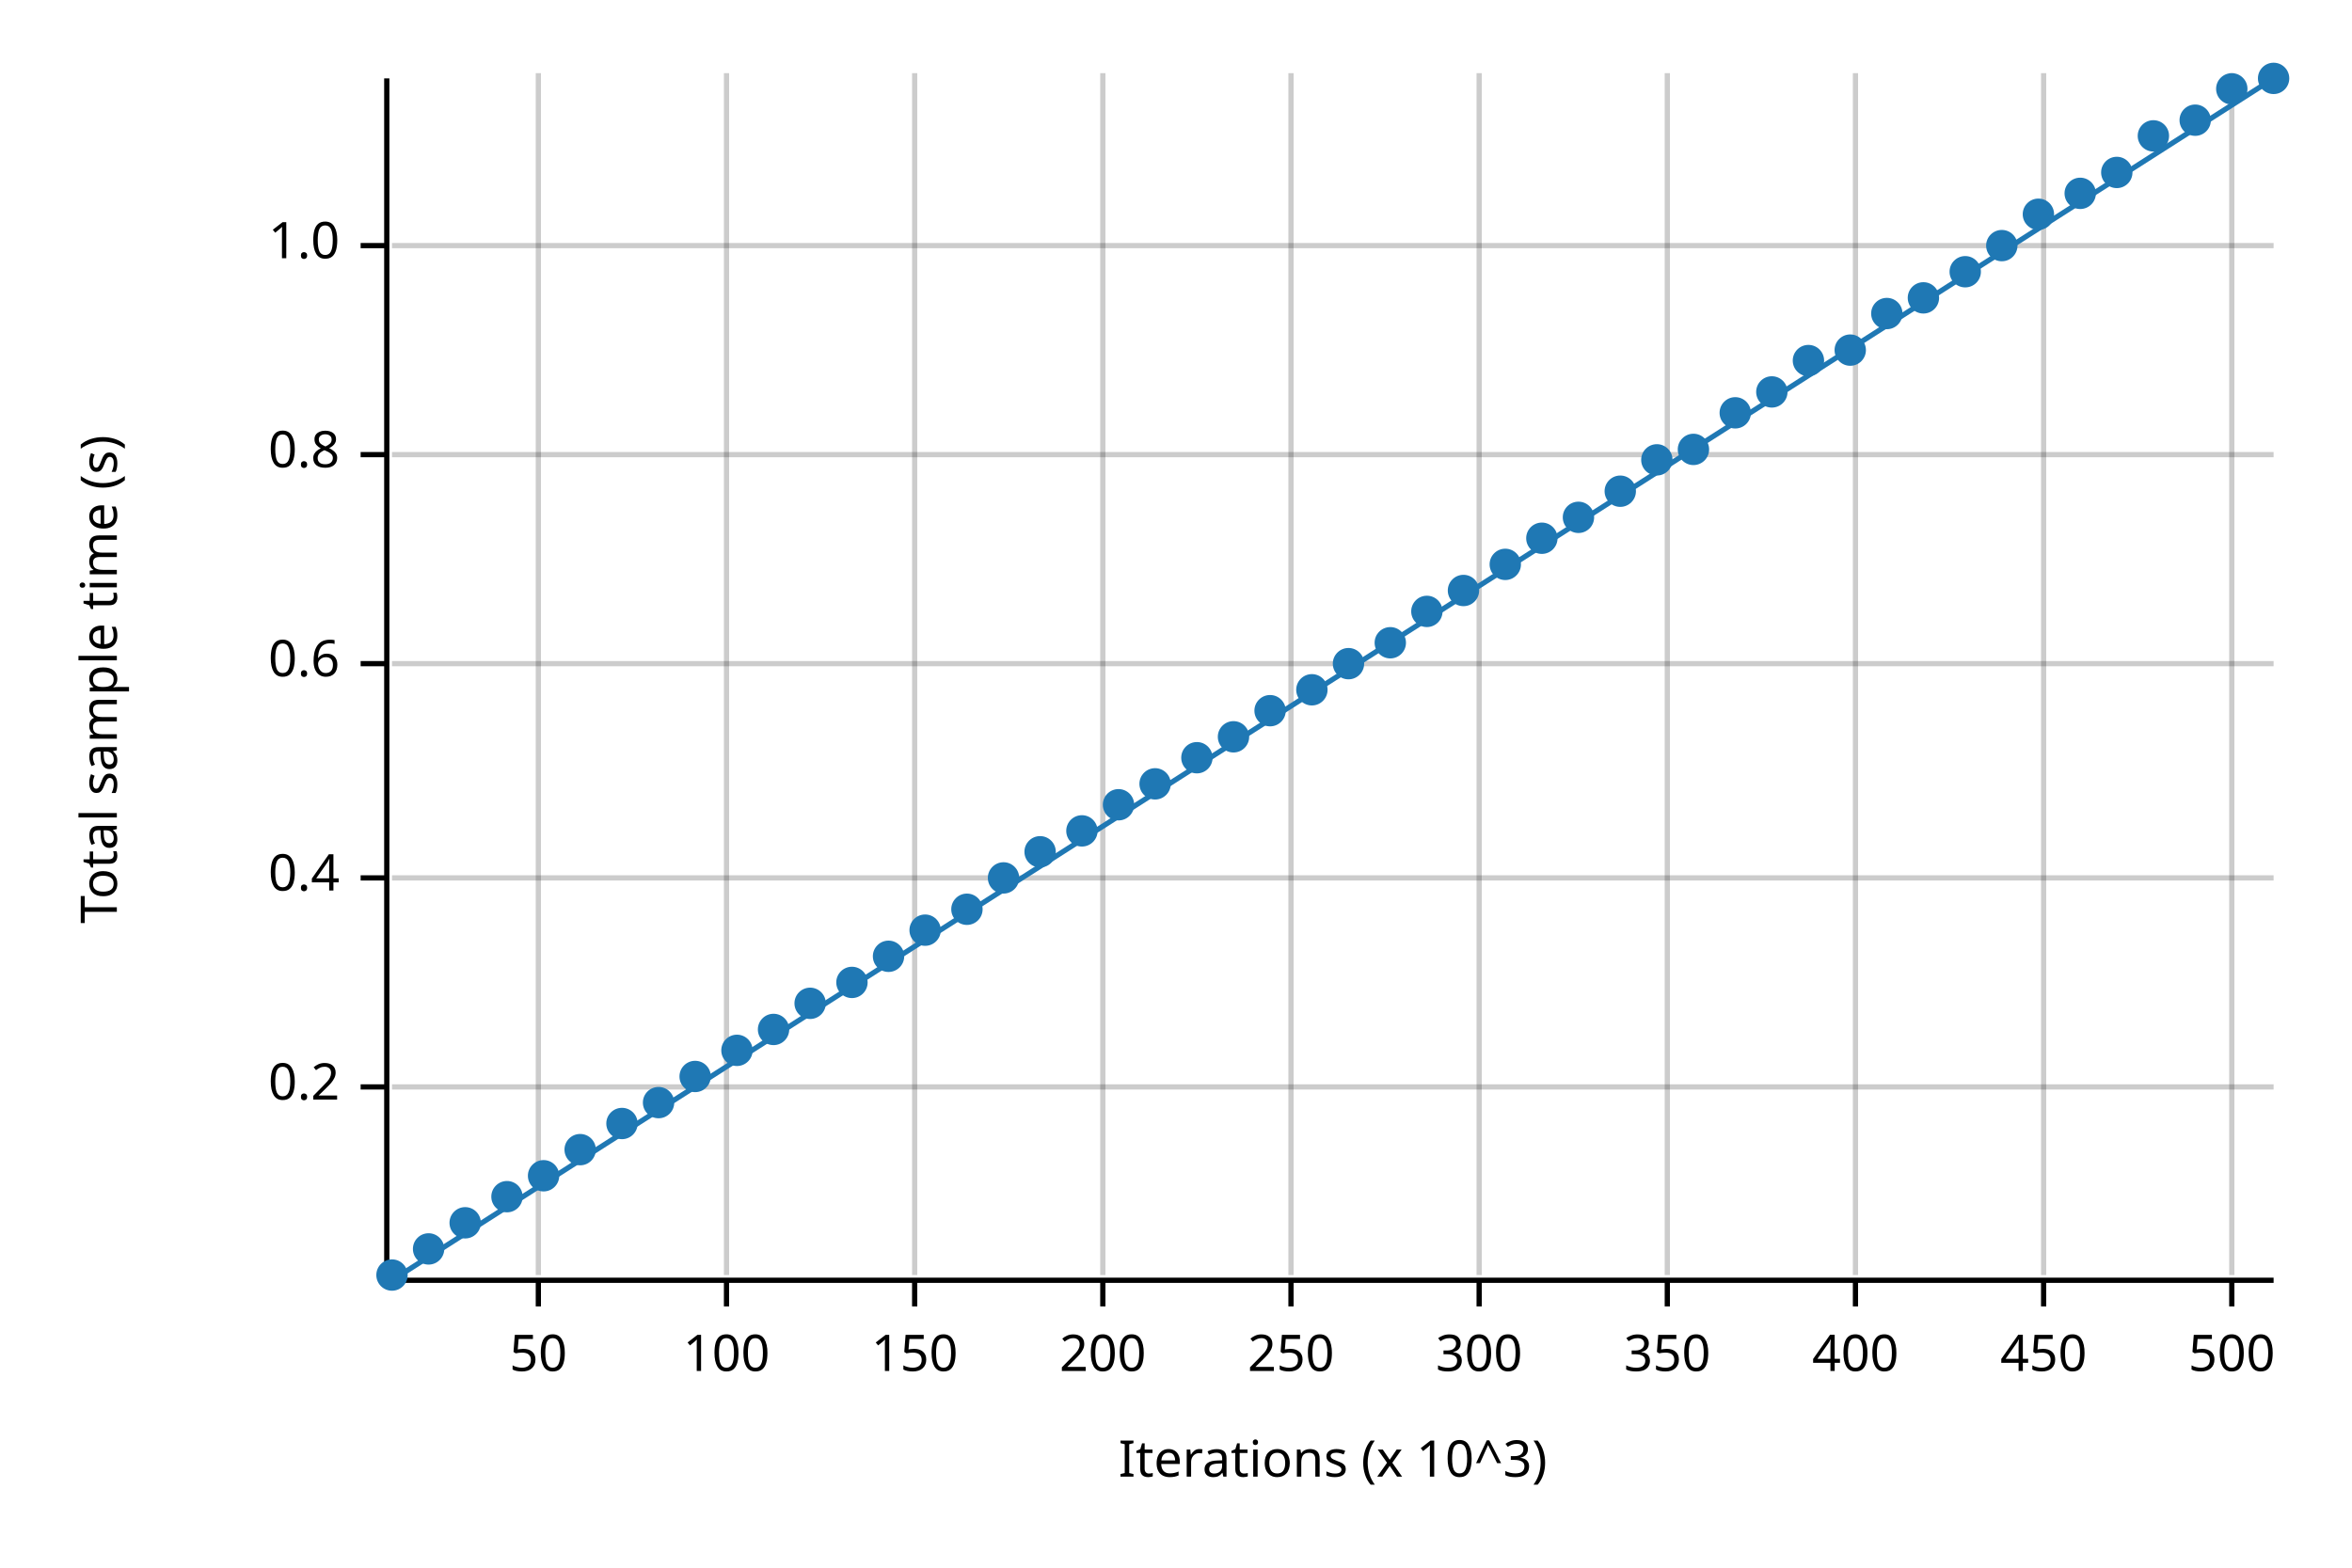
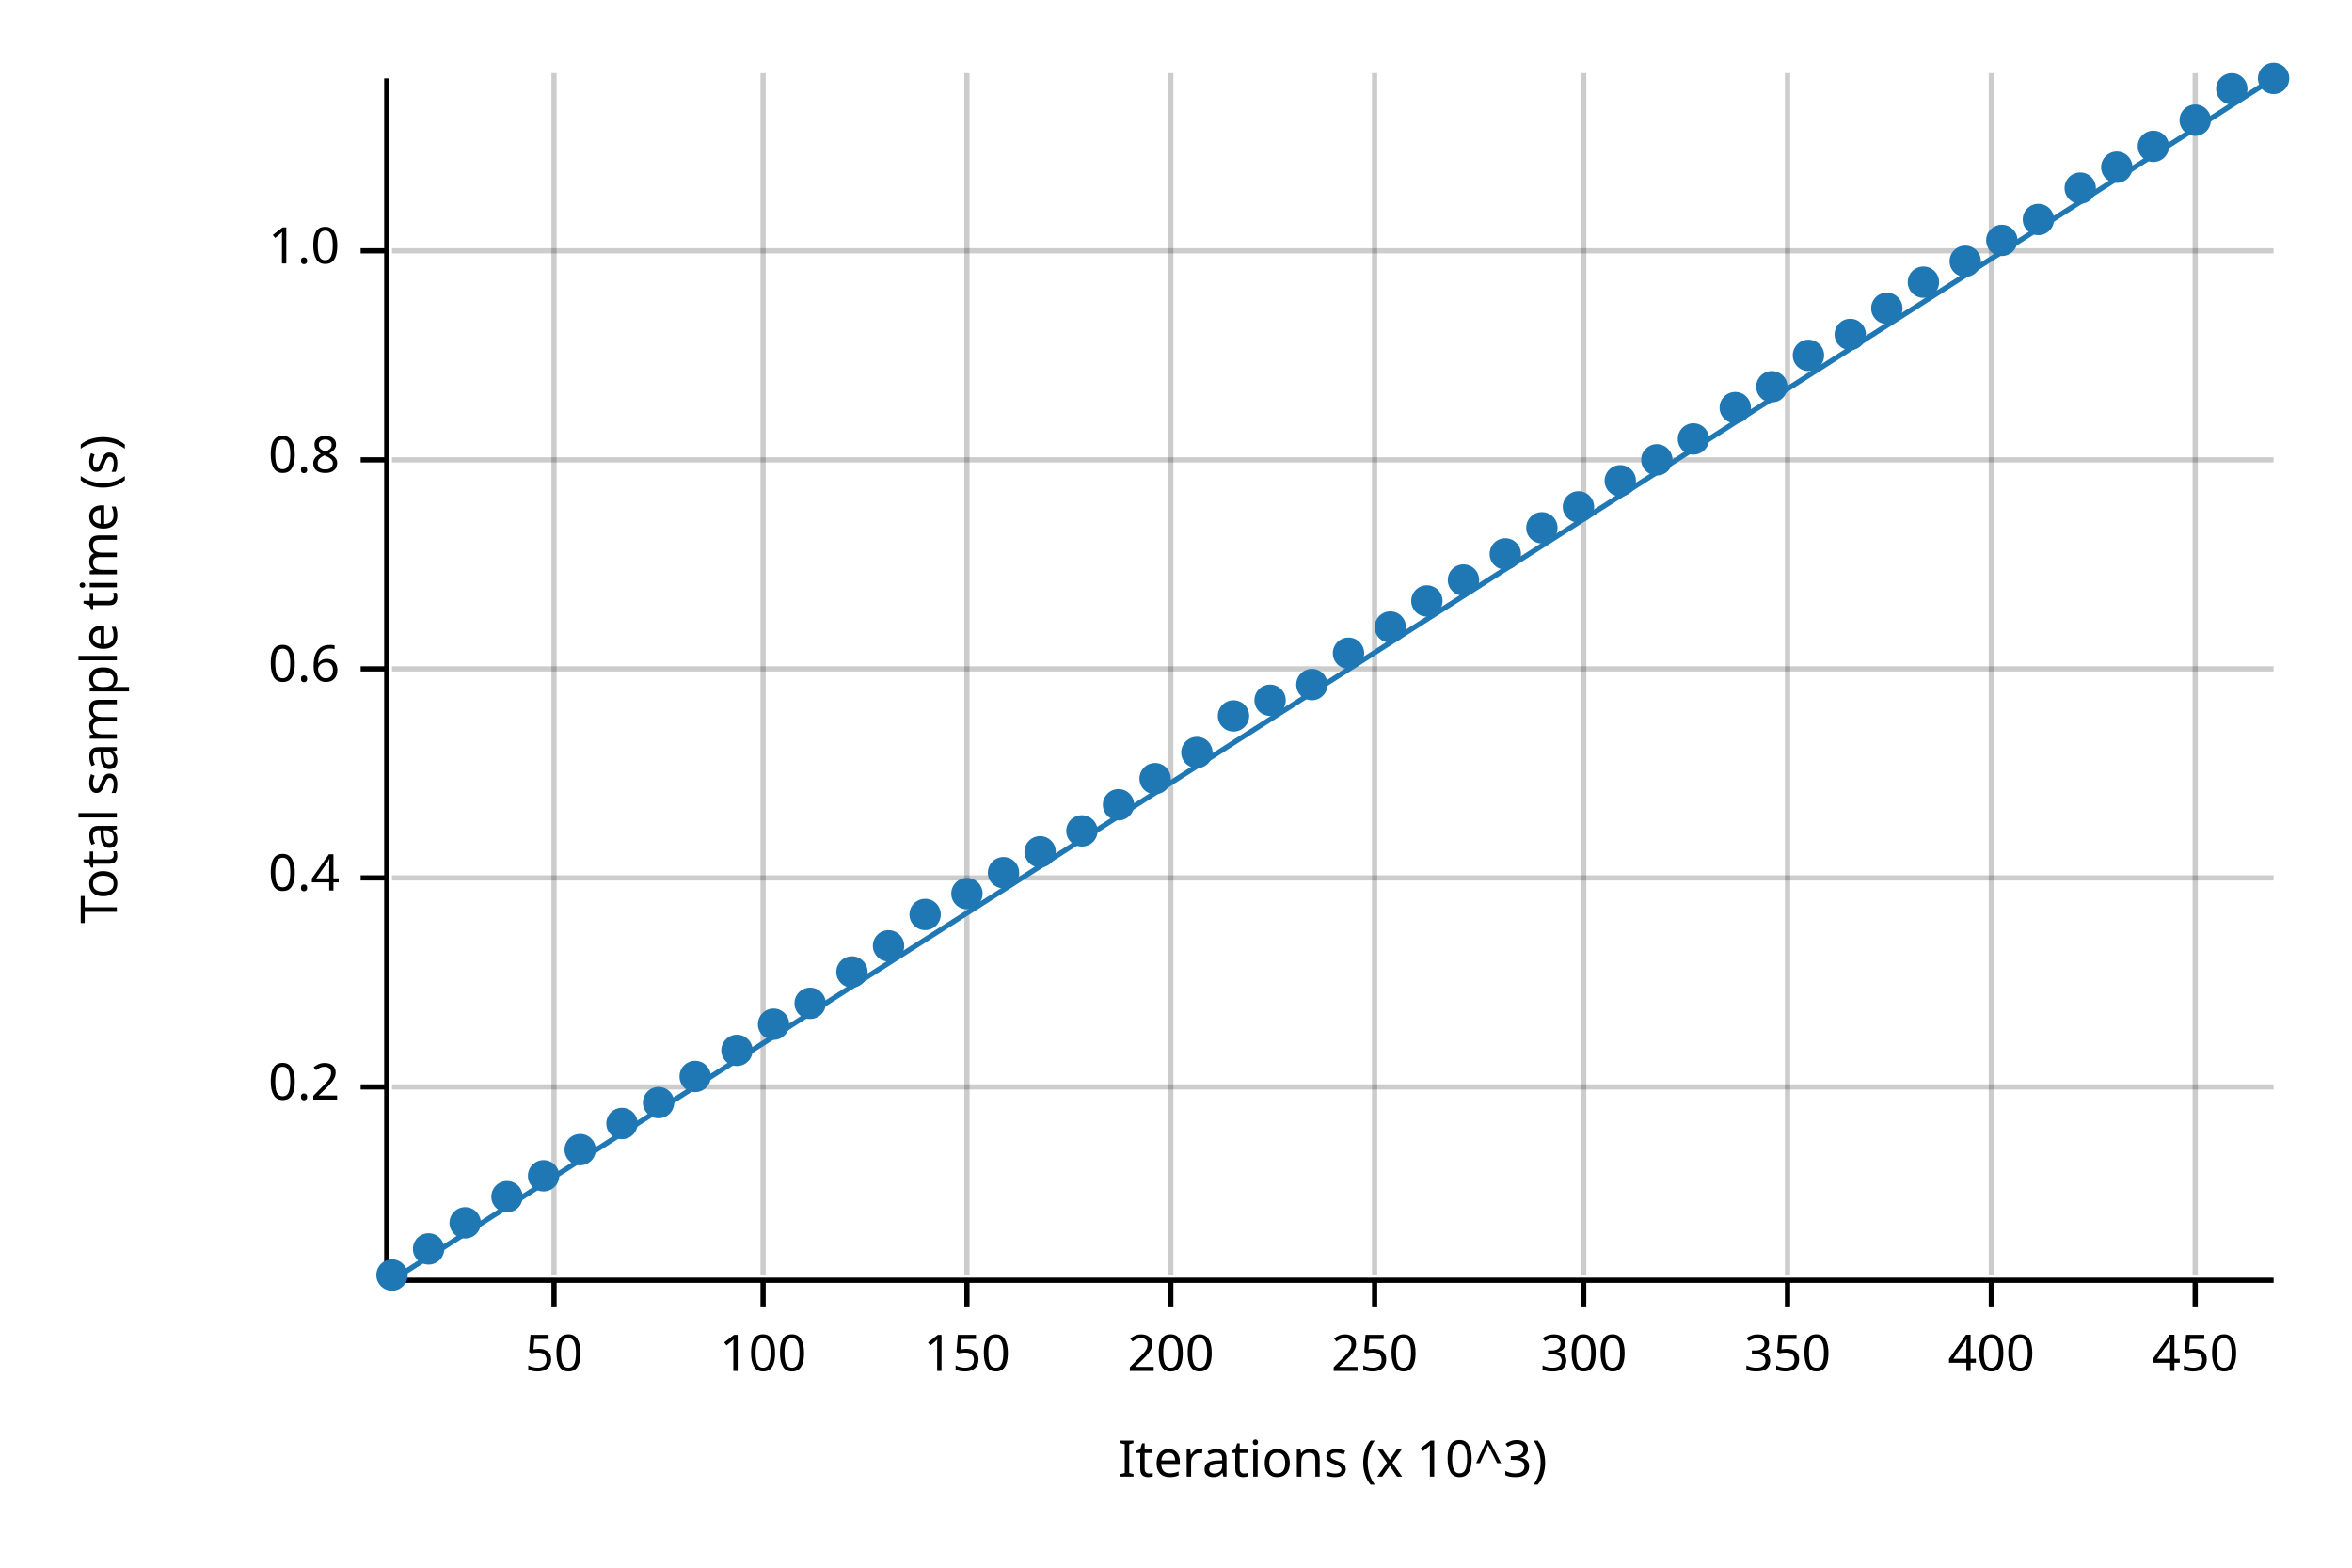
<svg xmlns="http://www.w3.org/2000/svg" width="450" height="300" viewBox="0 0 450 300">
  <text x="15" y="130" dy="0.76em" text-anchor="middle" font-family="sans-serif" font-size="9.677" opacity="1" fill="#000000" transform="rotate(270, 15, 130)">
Total sample time (s)
</text>
  <text x="255" y="285" dy="-0.5ex" text-anchor="middle" font-family="sans-serif" font-size="9.677" opacity="1" fill="#000000">
Iterations (x 10^3)
</text>
-   <line opacity="0.2" stroke="#000000" stroke-width="1" x1="103" y1="244" x2="103" y2="14" />
-   <line opacity="0.2" stroke="#000000" stroke-width="1" x1="139" y1="244" x2="139" y2="14" />
-   <line opacity="0.2" stroke="#000000" stroke-width="1" x1="175" y1="244" x2="175" y2="14" />
-   <line opacity="0.2" stroke="#000000" stroke-width="1" x1="211" y1="244" x2="211" y2="14" />
-   <line opacity="0.2" stroke="#000000" stroke-width="1" x1="247" y1="244" x2="247" y2="14" />
-   <line opacity="0.2" stroke="#000000" stroke-width="1" x1="283" y1="244" x2="283" y2="14" />
-   <line opacity="0.2" stroke="#000000" stroke-width="1" x1="319" y1="244" x2="319" y2="14" />
-   <line opacity="0.2" stroke="#000000" stroke-width="1" x1="355" y1="244" x2="355" y2="14" />
-   <line opacity="0.2" stroke="#000000" stroke-width="1" x1="391" y1="244" x2="391" y2="14" />
-   <line opacity="0.2" stroke="#000000" stroke-width="1" x1="427" y1="244" x2="427" y2="14" />
+   <line opacity="0.2" stroke="#000000" stroke-width="1" x1="106" y1="244" x2="106" y2="14" />
+   <line opacity="0.2" stroke="#000000" stroke-width="1" x1="146" y1="244" x2="146" y2="14" />
+   <line opacity="0.2" stroke="#000000" stroke-width="1" x1="185" y1="244" x2="185" y2="14" />
+   <line opacity="0.2" stroke="#000000" stroke-width="1" x1="224" y1="244" x2="224" y2="14" />
+   <line opacity="0.2" stroke="#000000" stroke-width="1" x1="263" y1="244" x2="263" y2="14" />
+   <line opacity="0.2" stroke="#000000" stroke-width="1" x1="303" y1="244" x2="303" y2="14" />
+   <line opacity="0.2" stroke="#000000" stroke-width="1" x1="342" y1="244" x2="342" y2="14" />
+   <line opacity="0.2" stroke="#000000" stroke-width="1" x1="381" y1="244" x2="381" y2="14" />
+   <line opacity="0.2" stroke="#000000" stroke-width="1" x1="420" y1="244" x2="420" y2="14" />
  <line opacity="0.2" stroke="#000000" stroke-width="1" x1="75" y1="208" x2="435" y2="208" />
  <line opacity="0.2" stroke="#000000" stroke-width="1" x1="75" y1="168" x2="435" y2="168" />
-   <line opacity="0.2" stroke="#000000" stroke-width="1" x1="75" y1="127" x2="435" y2="127" />
-   <line opacity="0.2" stroke="#000000" stroke-width="1" x1="75" y1="87" x2="435" y2="87" />
-   <line opacity="0.2" stroke="#000000" stroke-width="1" x1="75" y1="47" x2="435" y2="47" />
+   <line opacity="0.2" stroke="#000000" stroke-width="1" x1="75" y1="128" x2="435" y2="128" />
+   <line opacity="0.2" stroke="#000000" stroke-width="1" x1="75" y1="88" x2="435" y2="88" />
+   <line opacity="0.2" stroke="#000000" stroke-width="1" x1="75" y1="48" x2="435" y2="48" />
  <polyline fill="none" opacity="1" stroke="#000000" stroke-width="1" points="74,15 74,245 " />
  <text x="65" y="208" dy="0.5ex" text-anchor="end" font-family="sans-serif" font-size="9.677" opacity="1" fill="#000000">
0.2
</text>
  <polyline fill="none" opacity="1" stroke="#000000" stroke-width="1" points="69,208 74,208 " />
  <text x="65" y="168" dy="0.5ex" text-anchor="end" font-family="sans-serif" font-size="9.677" opacity="1" fill="#000000">
0.4
</text>
  <polyline fill="none" opacity="1" stroke="#000000" stroke-width="1" points="69,168 74,168 " />
-   <text x="65" y="127" dy="0.5ex" text-anchor="end" font-family="sans-serif" font-size="9.677" opacity="1" fill="#000000">
+   <text x="65" y="128" dy="0.5ex" text-anchor="end" font-family="sans-serif" font-size="9.677" opacity="1" fill="#000000">
0.6
</text>
-   <polyline fill="none" opacity="1" stroke="#000000" stroke-width="1" points="69,127 74,127 " />
-   <text x="65" y="87" dy="0.5ex" text-anchor="end" font-family="sans-serif" font-size="9.677" opacity="1" fill="#000000">
+   <polyline fill="none" opacity="1" stroke="#000000" stroke-width="1" points="69,128 74,128 " />
+   <text x="65" y="88" dy="0.5ex" text-anchor="end" font-family="sans-serif" font-size="9.677" opacity="1" fill="#000000">
0.8
</text>
-   <polyline fill="none" opacity="1" stroke="#000000" stroke-width="1" points="69,87 74,87 " />
-   <text x="65" y="47" dy="0.5ex" text-anchor="end" font-family="sans-serif" font-size="9.677" opacity="1" fill="#000000">
+   <polyline fill="none" opacity="1" stroke="#000000" stroke-width="1" points="69,88 74,88 " />
+   <text x="65" y="48" dy="0.5ex" text-anchor="end" font-family="sans-serif" font-size="9.677" opacity="1" fill="#000000">
1.0
</text>
-   <polyline fill="none" opacity="1" stroke="#000000" stroke-width="1" points="69,47 74,47 " />
+   <polyline fill="none" opacity="1" stroke="#000000" stroke-width="1" points="69,48 74,48 " />
  <polyline fill="none" opacity="1" stroke="#000000" stroke-width="1" points="75,245 435,245 " />
-   <text x="103" y="255" dy="0.76em" text-anchor="middle" font-family="sans-serif" font-size="9.677" opacity="1" fill="#000000">
+   <text x="106" y="255" dy="0.76em" text-anchor="middle" font-family="sans-serif" font-size="9.677" opacity="1" fill="#000000">
50
</text>
-   <polyline fill="none" opacity="1" stroke="#000000" stroke-width="1" points="103,245 103,250 " />
-   <text x="139" y="255" dy="0.76em" text-anchor="middle" font-family="sans-serif" font-size="9.677" opacity="1" fill="#000000">
+   <polyline fill="none" opacity="1" stroke="#000000" stroke-width="1" points="106,245 106,250 " />
+   <text x="146" y="255" dy="0.76em" text-anchor="middle" font-family="sans-serif" font-size="9.677" opacity="1" fill="#000000">
100
</text>
-   <polyline fill="none" opacity="1" stroke="#000000" stroke-width="1" points="139,245 139,250 " />
-   <text x="175" y="255" dy="0.76em" text-anchor="middle" font-family="sans-serif" font-size="9.677" opacity="1" fill="#000000">
+   <polyline fill="none" opacity="1" stroke="#000000" stroke-width="1" points="146,245 146,250 " />
+   <text x="185" y="255" dy="0.76em" text-anchor="middle" font-family="sans-serif" font-size="9.677" opacity="1" fill="#000000">
150
</text>
-   <polyline fill="none" opacity="1" stroke="#000000" stroke-width="1" points="175,245 175,250 " />
-   <text x="211" y="255" dy="0.76em" text-anchor="middle" font-family="sans-serif" font-size="9.677" opacity="1" fill="#000000">
+   <polyline fill="none" opacity="1" stroke="#000000" stroke-width="1" points="185,245 185,250 " />
+   <text x="224" y="255" dy="0.76em" text-anchor="middle" font-family="sans-serif" font-size="9.677" opacity="1" fill="#000000">
200
</text>
-   <polyline fill="none" opacity="1" stroke="#000000" stroke-width="1" points="211,245 211,250 " />
-   <text x="247" y="255" dy="0.76em" text-anchor="middle" font-family="sans-serif" font-size="9.677" opacity="1" fill="#000000">
+   <polyline fill="none" opacity="1" stroke="#000000" stroke-width="1" points="224,245 224,250 " />
+   <text x="263" y="255" dy="0.76em" text-anchor="middle" font-family="sans-serif" font-size="9.677" opacity="1" fill="#000000">
250
</text>
-   <polyline fill="none" opacity="1" stroke="#000000" stroke-width="1" points="247,245 247,250 " />
-   <text x="283" y="255" dy="0.76em" text-anchor="middle" font-family="sans-serif" font-size="9.677" opacity="1" fill="#000000">
+   <polyline fill="none" opacity="1" stroke="#000000" stroke-width="1" points="263,245 263,250 " />
+   <text x="303" y="255" dy="0.76em" text-anchor="middle" font-family="sans-serif" font-size="9.677" opacity="1" fill="#000000">
300
</text>
-   <polyline fill="none" opacity="1" stroke="#000000" stroke-width="1" points="283,245 283,250 " />
-   <text x="319" y="255" dy="0.76em" text-anchor="middle" font-family="sans-serif" font-size="9.677" opacity="1" fill="#000000">
+   <polyline fill="none" opacity="1" stroke="#000000" stroke-width="1" points="303,245 303,250 " />
+   <text x="342" y="255" dy="0.76em" text-anchor="middle" font-family="sans-serif" font-size="9.677" opacity="1" fill="#000000">
350
</text>
-   <polyline fill="none" opacity="1" stroke="#000000" stroke-width="1" points="319,245 319,250 " />
-   <text x="355" y="255" dy="0.76em" text-anchor="middle" font-family="sans-serif" font-size="9.677" opacity="1" fill="#000000">
+   <polyline fill="none" opacity="1" stroke="#000000" stroke-width="1" points="342,245 342,250 " />
+   <text x="381" y="255" dy="0.76em" text-anchor="middle" font-family="sans-serif" font-size="9.677" opacity="1" fill="#000000">
400
</text>
-   <polyline fill="none" opacity="1" stroke="#000000" stroke-width="1" points="355,245 355,250 " />
-   <text x="391" y="255" dy="0.76em" text-anchor="middle" font-family="sans-serif" font-size="9.677" opacity="1" fill="#000000">
+   <polyline fill="none" opacity="1" stroke="#000000" stroke-width="1" points="381,245 381,250 " />
+   <text x="420" y="255" dy="0.76em" text-anchor="middle" font-family="sans-serif" font-size="9.677" opacity="1" fill="#000000">
450
</text>
-   <polyline fill="none" opacity="1" stroke="#000000" stroke-width="1" points="391,245 391,250 " />
-   <text x="427" y="255" dy="0.76em" text-anchor="middle" font-family="sans-serif" font-size="9.677" opacity="1" fill="#000000">
- 500
- </text>
-   <polyline fill="none" opacity="1" stroke="#000000" stroke-width="1" points="427,245 427,250 " />
+   <polyline fill="none" opacity="1" stroke="#000000" stroke-width="1" points="420,245 420,250 " />
  <circle cx="75" cy="244" r="3" opacity="1" fill="#1F78B4" stroke="none" stroke-width="1" />
  <circle cx="82" cy="239" r="3" opacity="1" fill="#1F78B4" stroke="none" stroke-width="1" />
  <circle cx="89" cy="234" r="3" opacity="1" fill="#1F78B4" stroke="none" stroke-width="1" />
  <circle cx="97" cy="229" r="3" opacity="1" fill="#1F78B4" stroke="none" stroke-width="1" />
  <circle cx="104" cy="225" r="3" opacity="1" fill="#1F78B4" stroke="none" stroke-width="1" />
  <circle cx="111" cy="220" r="3" opacity="1" fill="#1F78B4" stroke="none" stroke-width="1" />
  <circle cx="119" cy="215" r="3" opacity="1" fill="#1F78B4" stroke="none" stroke-width="1" />
  <circle cx="126" cy="211" r="3" opacity="1" fill="#1F78B4" stroke="none" stroke-width="1" />
  <circle cx="133" cy="206" r="3" opacity="1" fill="#1F78B4" stroke="none" stroke-width="1" />
  <circle cx="141" cy="201" r="3" opacity="1" fill="#1F78B4" stroke="none" stroke-width="1" />
-   <circle cx="148" cy="197" r="3" opacity="1" fill="#1F78B4" stroke="none" stroke-width="1" />
+   <circle cx="148" cy="196" r="3" opacity="1" fill="#1F78B4" stroke="none" stroke-width="1" />
  <circle cx="155" cy="192" r="3" opacity="1" fill="#1F78B4" stroke="none" stroke-width="1" />
-   <circle cx="163" cy="188" r="3" opacity="1" fill="#1F78B4" stroke="none" stroke-width="1" />
-   <circle cx="170" cy="183" r="3" opacity="1" fill="#1F78B4" stroke="none" stroke-width="1" />
-   <circle cx="177" cy="178" r="3" opacity="1" fill="#1F78B4" stroke="none" stroke-width="1" />
-   <circle cx="185" cy="174" r="3" opacity="1" fill="#1F78B4" stroke="none" stroke-width="1" />
-   <circle cx="192" cy="168" r="3" opacity="1" fill="#1F78B4" stroke="none" stroke-width="1" />
+   <circle cx="163" cy="186" r="3" opacity="1" fill="#1F78B4" stroke="none" stroke-width="1" />
+   <circle cx="170" cy="181" r="3" opacity="1" fill="#1F78B4" stroke="none" stroke-width="1" />
+   <circle cx="177" cy="175" r="3" opacity="1" fill="#1F78B4" stroke="none" stroke-width="1" />
+   <circle cx="185" cy="171" r="3" opacity="1" fill="#1F78B4" stroke="none" stroke-width="1" />
+   <circle cx="192" cy="167" r="3" opacity="1" fill="#1F78B4" stroke="none" stroke-width="1" />
  <circle cx="199" cy="163" r="3" opacity="1" fill="#1F78B4" stroke="none" stroke-width="1" />
  <circle cx="207" cy="159" r="3" opacity="1" fill="#1F78B4" stroke="none" stroke-width="1" />
  <circle cx="214" cy="154" r="3" opacity="1" fill="#1F78B4" stroke="none" stroke-width="1" />
-   <circle cx="221" cy="150" r="3" opacity="1" fill="#1F78B4" stroke="none" stroke-width="1" />
-   <circle cx="229" cy="145" r="3" opacity="1" fill="#1F78B4" stroke="none" stroke-width="1" />
-   <circle cx="236" cy="141" r="3" opacity="1" fill="#1F78B4" stroke="none" stroke-width="1" />
-   <circle cx="243" cy="136" r="3" opacity="1" fill="#1F78B4" stroke="none" stroke-width="1" />
-   <circle cx="251" cy="132" r="3" opacity="1" fill="#1F78B4" stroke="none" stroke-width="1" />
-   <circle cx="258" cy="127" r="3" opacity="1" fill="#1F78B4" stroke="none" stroke-width="1" />
-   <circle cx="266" cy="123" r="3" opacity="1" fill="#1F78B4" stroke="none" stroke-width="1" />
-   <circle cx="273" cy="117" r="3" opacity="1" fill="#1F78B4" stroke="none" stroke-width="1" />
-   <circle cx="280" cy="113" r="3" opacity="1" fill="#1F78B4" stroke="none" stroke-width="1" />
-   <circle cx="288" cy="108" r="3" opacity="1" fill="#1F78B4" stroke="none" stroke-width="1" />
-   <circle cx="295" cy="103" r="3" opacity="1" fill="#1F78B4" stroke="none" stroke-width="1" />
-   <circle cx="302" cy="99" r="3" opacity="1" fill="#1F78B4" stroke="none" stroke-width="1" />
-   <circle cx="310" cy="94" r="3" opacity="1" fill="#1F78B4" stroke="none" stroke-width="1" />
+   <circle cx="221" cy="149" r="3" opacity="1" fill="#1F78B4" stroke="none" stroke-width="1" />
+   <circle cx="229" cy="144" r="3" opacity="1" fill="#1F78B4" stroke="none" stroke-width="1" />
+   <circle cx="236" cy="137" r="3" opacity="1" fill="#1F78B4" stroke="none" stroke-width="1" />
+   <circle cx="243" cy="134" r="3" opacity="1" fill="#1F78B4" stroke="none" stroke-width="1" />
+   <circle cx="251" cy="131" r="3" opacity="1" fill="#1F78B4" stroke="none" stroke-width="1" />
+   <circle cx="258" cy="125" r="3" opacity="1" fill="#1F78B4" stroke="none" stroke-width="1" />
+   <circle cx="266" cy="120" r="3" opacity="1" fill="#1F78B4" stroke="none" stroke-width="1" />
+   <circle cx="273" cy="115" r="3" opacity="1" fill="#1F78B4" stroke="none" stroke-width="1" />
+   <circle cx="280" cy="111" r="3" opacity="1" fill="#1F78B4" stroke="none" stroke-width="1" />
+   <circle cx="288" cy="106" r="3" opacity="1" fill="#1F78B4" stroke="none" stroke-width="1" />
+   <circle cx="295" cy="101" r="3" opacity="1" fill="#1F78B4" stroke="none" stroke-width="1" />
+   <circle cx="302" cy="97" r="3" opacity="1" fill="#1F78B4" stroke="none" stroke-width="1" />
+   <circle cx="310" cy="92" r="3" opacity="1" fill="#1F78B4" stroke="none" stroke-width="1" />
  <circle cx="317" cy="88" r="3" opacity="1" fill="#1F78B4" stroke="none" stroke-width="1" />
-   <circle cx="324" cy="86" r="3" opacity="1" fill="#1F78B4" stroke="none" stroke-width="1" />
-   <circle cx="332" cy="79" r="3" opacity="1" fill="#1F78B4" stroke="none" stroke-width="1" />
-   <circle cx="339" cy="75" r="3" opacity="1" fill="#1F78B4" stroke="none" stroke-width="1" />
-   <circle cx="346" cy="69" r="3" opacity="1" fill="#1F78B4" stroke="none" stroke-width="1" />
-   <circle cx="354" cy="67" r="3" opacity="1" fill="#1F78B4" stroke="none" stroke-width="1" />
-   <circle cx="361" cy="60" r="3" opacity="1" fill="#1F78B4" stroke="none" stroke-width="1" />
-   <circle cx="368" cy="57" r="3" opacity="1" fill="#1F78B4" stroke="none" stroke-width="1" />
-   <circle cx="376" cy="52" r="3" opacity="1" fill="#1F78B4" stroke="none" stroke-width="1" />
-   <circle cx="383" cy="47" r="3" opacity="1" fill="#1F78B4" stroke="none" stroke-width="1" />
-   <circle cx="390" cy="41" r="3" opacity="1" fill="#1F78B4" stroke="none" stroke-width="1" />
-   <circle cx="398" cy="37" r="3" opacity="1" fill="#1F78B4" stroke="none" stroke-width="1" />
-   <circle cx="405" cy="33" r="3" opacity="1" fill="#1F78B4" stroke="none" stroke-width="1" />
-   <circle cx="412" cy="26" r="3" opacity="1" fill="#1F78B4" stroke="none" stroke-width="1" />
+   <circle cx="324" cy="84" r="3" opacity="1" fill="#1F78B4" stroke="none" stroke-width="1" />
+   <circle cx="332" cy="78" r="3" opacity="1" fill="#1F78B4" stroke="none" stroke-width="1" />
+   <circle cx="339" cy="74" r="3" opacity="1" fill="#1F78B4" stroke="none" stroke-width="1" />
+   <circle cx="346" cy="68" r="3" opacity="1" fill="#1F78B4" stroke="none" stroke-width="1" />
+   <circle cx="354" cy="64" r="3" opacity="1" fill="#1F78B4" stroke="none" stroke-width="1" />
+   <circle cx="361" cy="59" r="3" opacity="1" fill="#1F78B4" stroke="none" stroke-width="1" />
+   <circle cx="368" cy="54" r="3" opacity="1" fill="#1F78B4" stroke="none" stroke-width="1" />
+   <circle cx="376" cy="50" r="3" opacity="1" fill="#1F78B4" stroke="none" stroke-width="1" />
+   <circle cx="383" cy="46" r="3" opacity="1" fill="#1F78B4" stroke="none" stroke-width="1" />
+   <circle cx="390" cy="42" r="3" opacity="1" fill="#1F78B4" stroke="none" stroke-width="1" />
+   <circle cx="398" cy="36" r="3" opacity="1" fill="#1F78B4" stroke="none" stroke-width="1" />
+   <circle cx="405" cy="32" r="3" opacity="1" fill="#1F78B4" stroke="none" stroke-width="1" />
+   <circle cx="412" cy="28" r="3" opacity="1" fill="#1F78B4" stroke="none" stroke-width="1" />
  <circle cx="420" cy="23" r="3" opacity="1" fill="#1F78B4" stroke="none" stroke-width="1" />
  <circle cx="427" cy="17" r="3" opacity="1" fill="#1F78B4" stroke="none" stroke-width="1" />
  <circle cx="435" cy="15" r="3" opacity="1" fill="#1F78B4" stroke="none" stroke-width="1" />
  <polyline fill="none" opacity="1" stroke="#1F78B4" stroke-width="1" points="75,245 435,15 " />
  <polygon opacity="0.25" fill="#1F78B4" points="75,245 435,15 435,15 " />
</svg>
